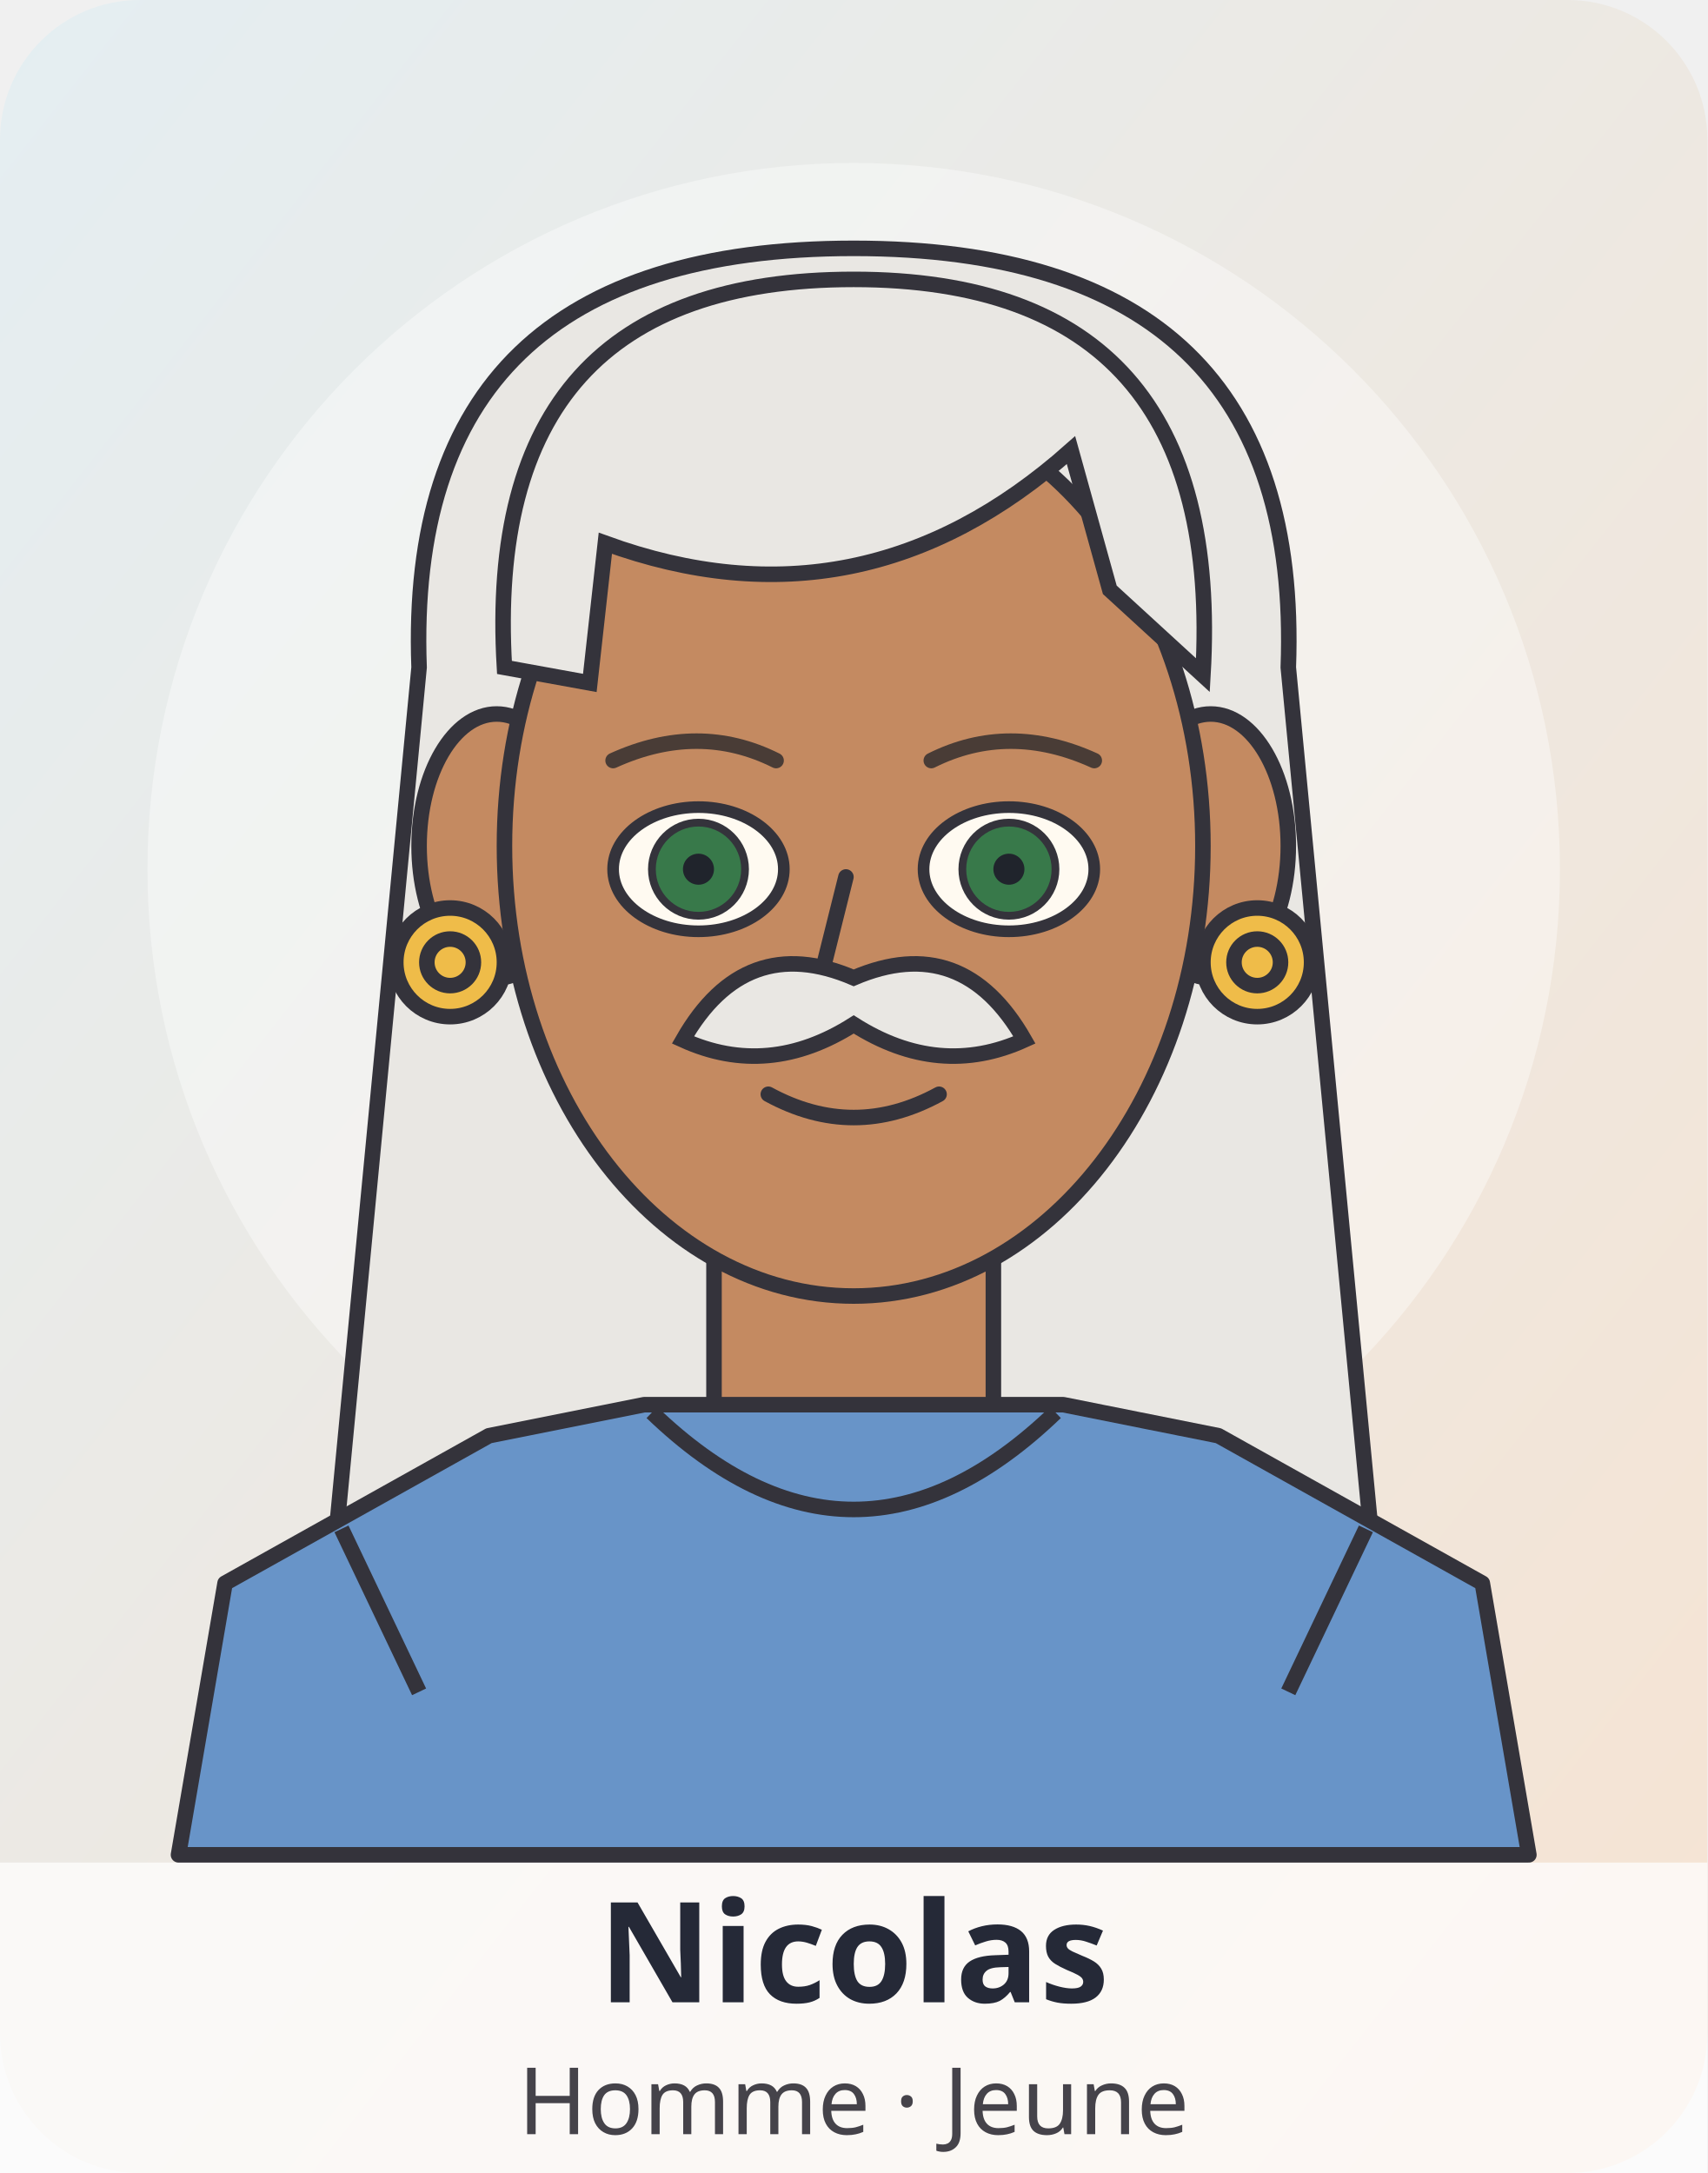
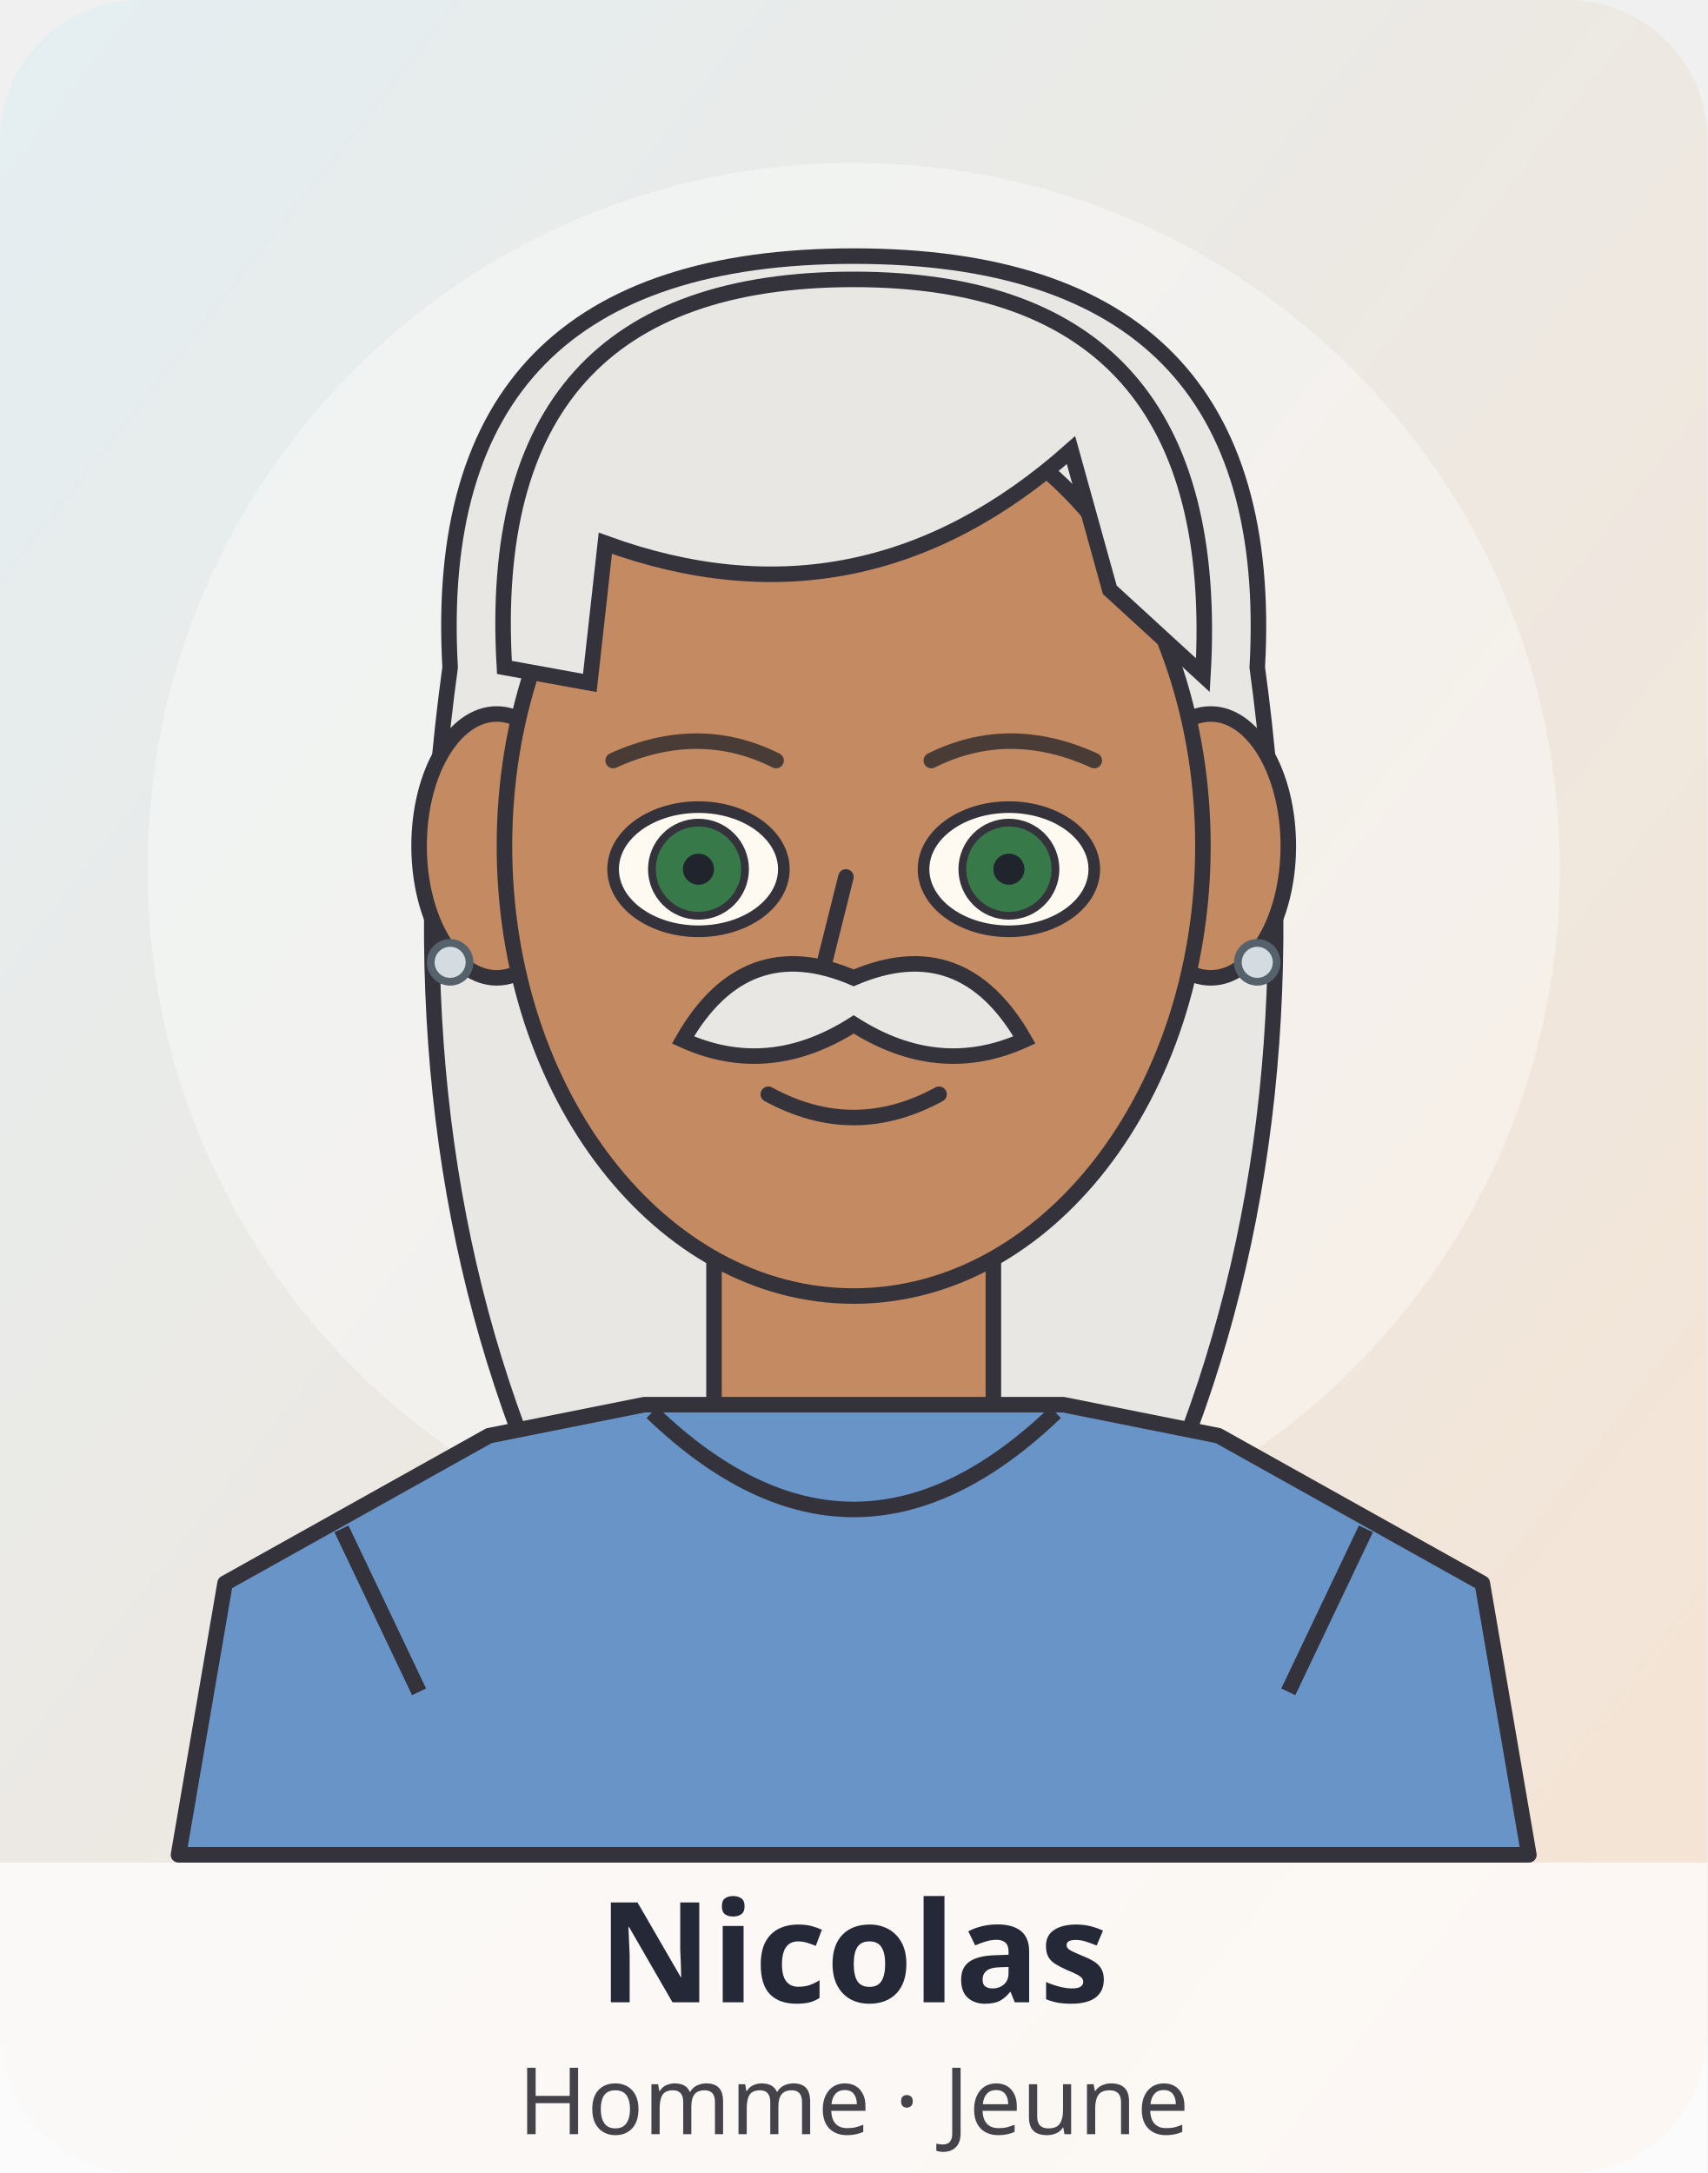
<svg xmlns="http://www.w3.org/2000/svg" viewBox="0 0 220 280" role="img" aria-labelledby="title-c05 desc-c05">
  <defs>
    <linearGradient id="fond-c05" x2="1" y2="1">
      <stop stop-color="#e4eef2" />
      <stop offset="1" stop-color="#f6e3d2" />
    </linearGradient>
  </defs>
  <rect width="220" height="280" rx="18" fill="url(#fond-c05)" />
  <circle cx="110" cy="112" r="91" fill="#fff" opacity=".38" />
  <path d="M0 240 H220 V280 H0Z" fill="#fff" opacity=".72" />
-   <path d="M54 86 Q52 32 110 32 Q168 32 166 86 L177 201 Q154 213 142 195 L78 195 Q62 213 43 201Z" fill="#e9e7e3" stroke="#34333b" stroke-width="2" />
+   <path d="M58 86 Q55 33 110 33 Q165 33 162 86 Q170 144 151 190 L139 188 L81 188 L69 190 Q50 144 58 86Z" fill="#e9e7e3" stroke="#34333b" stroke-width="2" />
  <path d="M92 153 V186 Q110 203 128 186 V153" fill="#c48a61" stroke="#34333b" stroke-width="2" />
  <path d="M83 181 L63 185 L29 204 L23 239 L197 239 L191 204 L157 185 L137 181Z" fill="#6894c8" stroke="#34333b" stroke-width="2" stroke-linejoin="round" />
  <path d="M84 182 Q110 207 136 182 M44 197 L54 218 M176 197 L166 218" fill="none" stroke="#34333b" stroke-width="2" stroke-linejoin="round" />
  <g fill="#c48a61" stroke="#34333b" stroke-width="2">
    <ellipse cx="64" cy="109" rx="10" ry="17" />
    <ellipse cx="156" cy="109" rx="10" ry="17" />
    <ellipse cx="110" cy="109" rx="45" ry="58" />
  </g>
  <path d="M65 86 Q62 36 110 36 Q158 36 155 87 L143 76 L138 58 Q111 82 78 70 L76 88Z" fill="#e9e7e3" stroke="#34333b" stroke-width="2" />
  <g fill="#fffaf1" stroke="#34333b" stroke-width="1.5">
    <ellipse cx="90" cy="112" rx="11" ry="8" />
    <ellipse cx="130" cy="112" rx="11" ry="8" />
  </g>
  <g fill="#38794a" stroke="#34333b" stroke-width="1">
    <circle cx="90" cy="112" r="6" />
    <circle cx="130" cy="112" r="6" />
  </g>
  <g fill="#20242c">
    <circle cx="90" cy="112" r="2" />
    <circle cx="130" cy="112" r="2" />
  </g>
  <path d="M79 98 Q90 93 100 98 M120 98 Q130 93 141 98" fill="none" stroke="#493c36" stroke-width="2" stroke-linecap="round" />
  <path d="M109 113 L105 129 L114 129 M99 141 Q110 147 121 141" fill="none" stroke="#34333b" stroke-width="2" stroke-linecap="round" />
  <path d="M110 126 Q96 120 88 134 Q99 139 110 132 Q121 139 132 134 Q124 120 110 126Z" fill="#e9e7e3" stroke="#34333b" stroke-width="2" />
-   <g fill="#efbc49" stroke="#34333b" stroke-width="2">
-     <circle cx="58" cy="124" r="7" />
-     <circle cx="162" cy="124" r="7" />
-     <circle cx="58" cy="124" r="3" fill="none" />
-     <circle cx="162" cy="124" r="3" fill="none" />
+   <g fill="#d4dce1" stroke="#55626b" stroke-width="1">
+     <circle cx="58" cy="124" r="2.5" />
+     <circle cx="162" cy="124" r="2.5" />
  </g>
  <text x="110" y="258" text-anchor="middle" font-family="sans-serif" font-size="18" font-weight="700" fill="#252937">Nicolas</text>
  <text x="110" y="275" text-anchor="middle" font-family="sans-serif" font-size="12" fill="#45434a">Homme · Jeune</text>
</svg>
